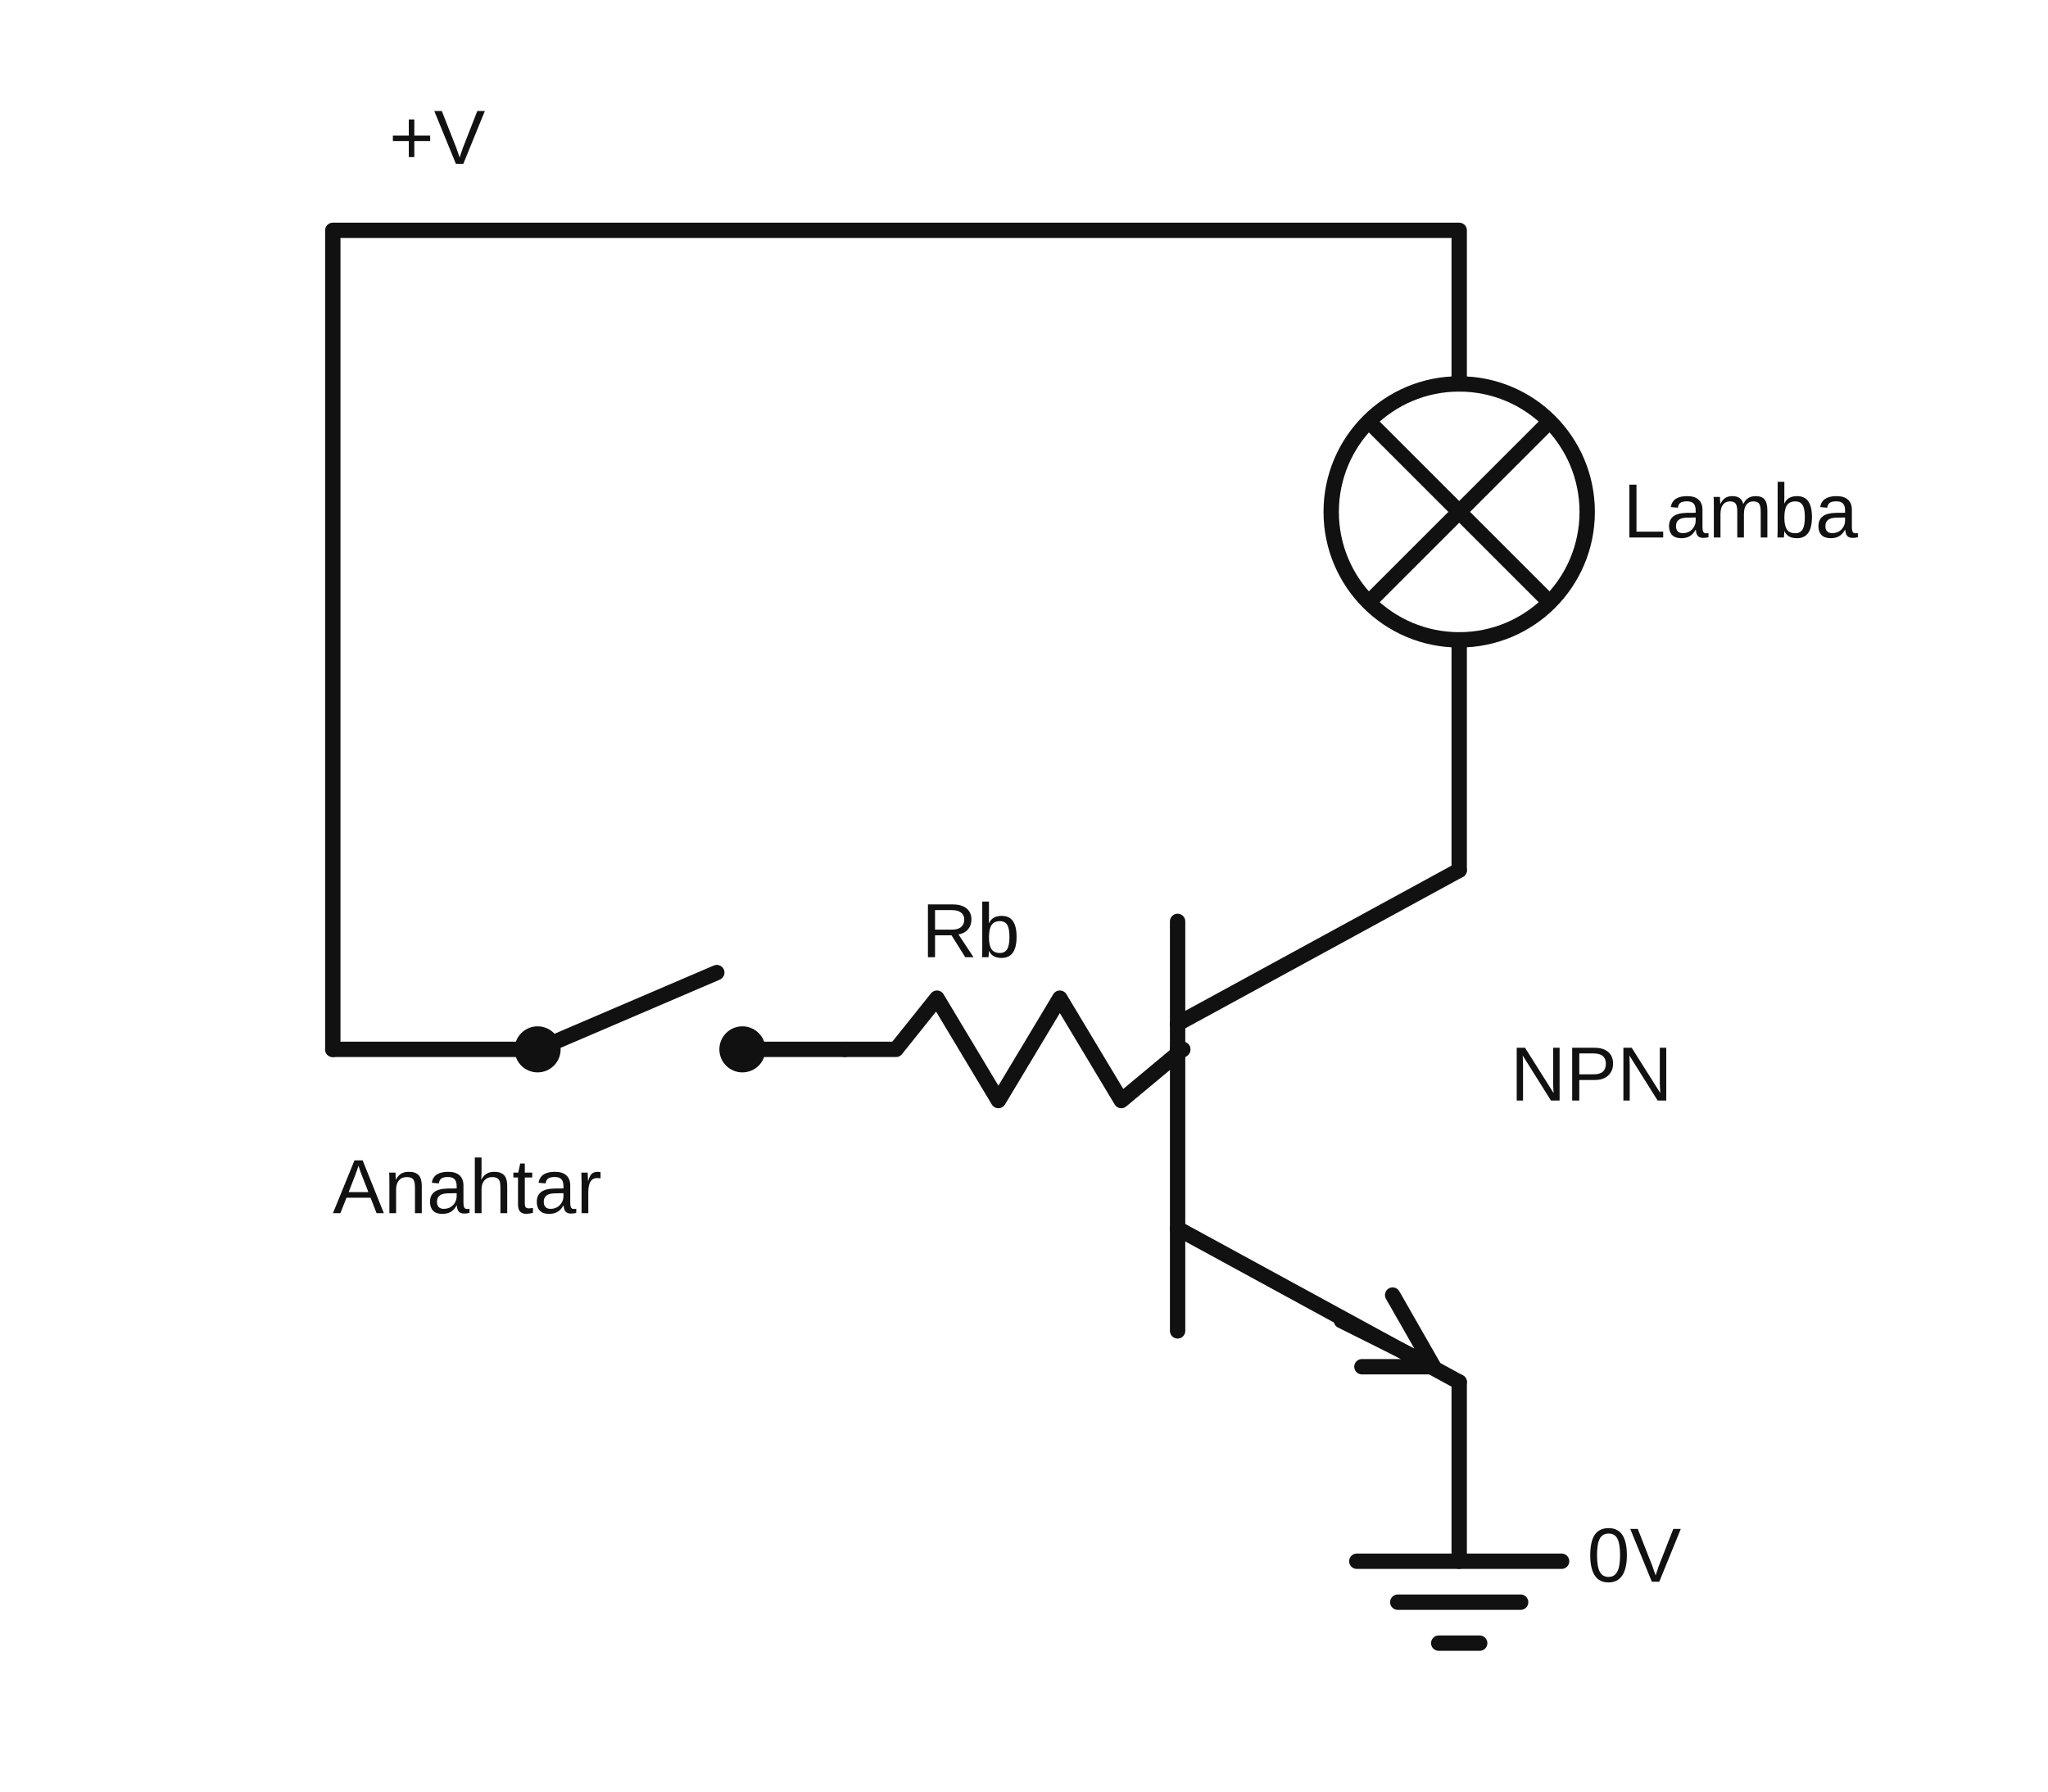
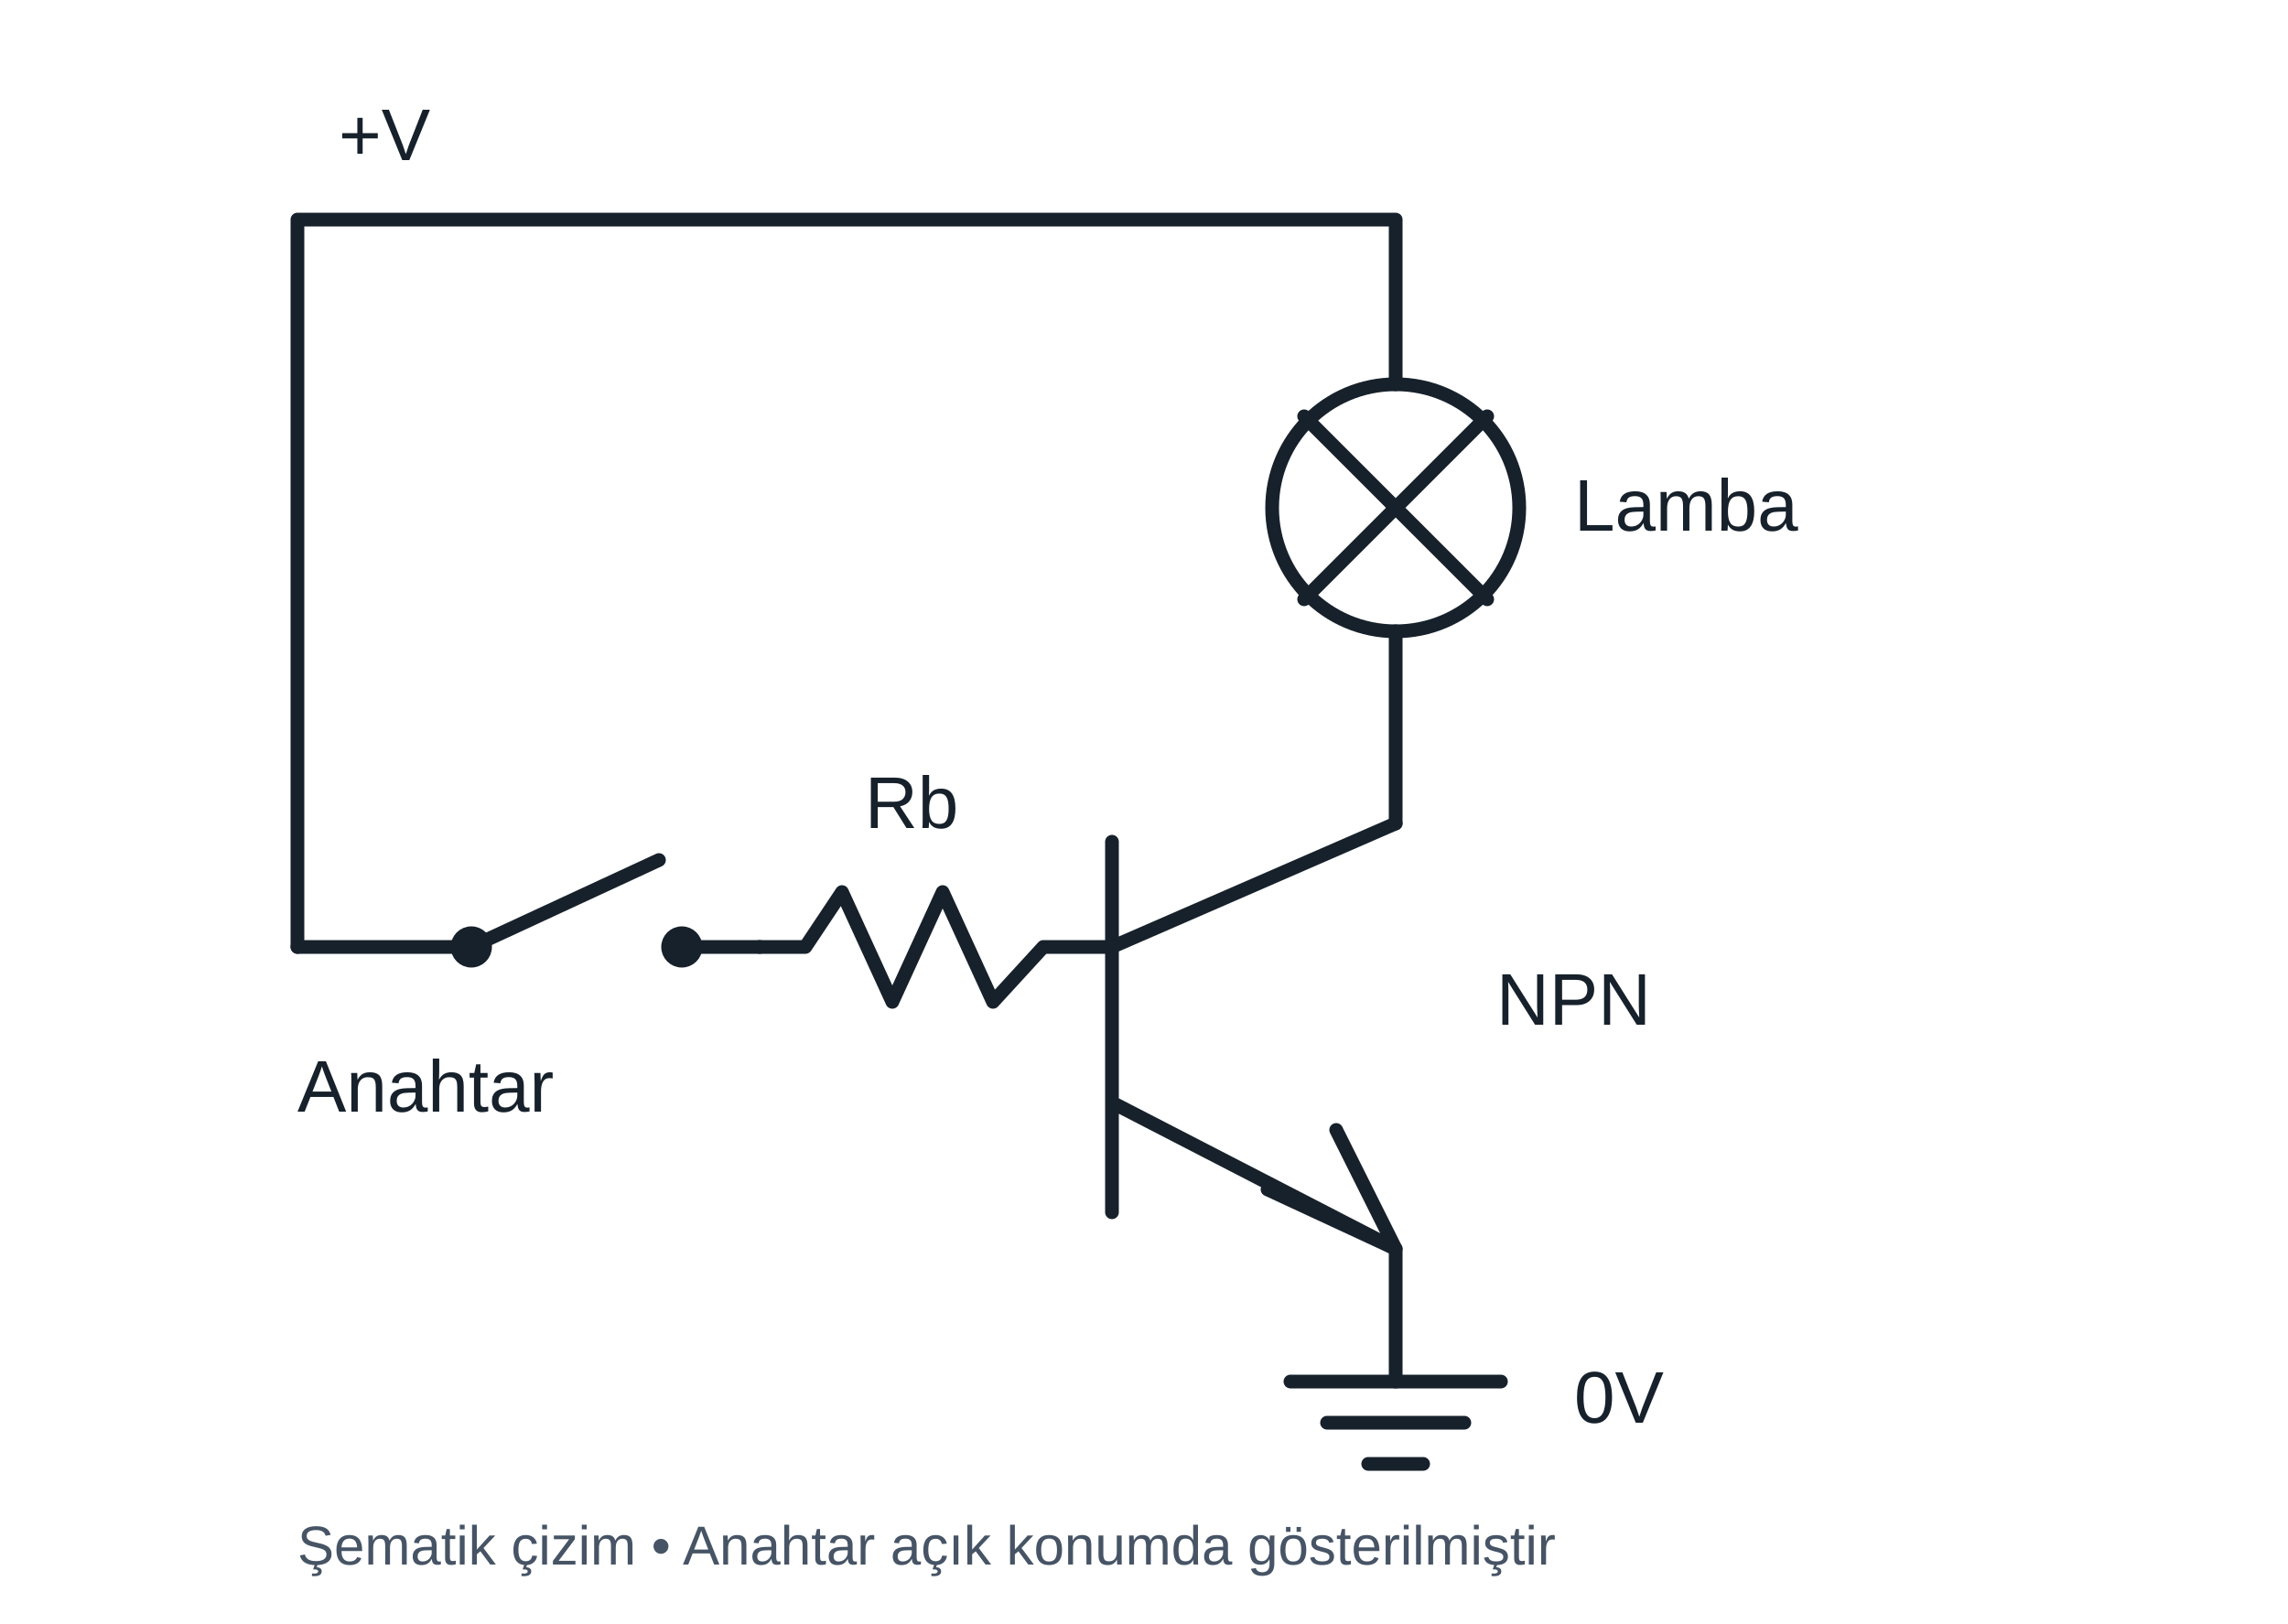
- <svg xmlns="http://www.w3.org/2000/svg" viewBox="0 0 400 350" width="400" height="350">
-   <g fill="none" stroke="#111" stroke-width="3" stroke-linecap="round" stroke-linejoin="round">
-     <path d="M65 45 H285 V75 M65 45 V205" />
-     <circle cx="285" cy="100" r="25" />
-     <path d="M268 83 L302 117 M302 83 L268 117" />
-     <path d="M285 125 V170" />
-     <path d="M230 180 V260" />
-     <path d="M230 200 L285 170" />
-     <path d="M230 240 L285 270" />
-     <path d="M262 258 L280 267 L272 253 M280 267 L266 267" />
-     <path d="M285 270 V305" />
-     <path d="M265 305 H305 M273 313 H297 M281 321 H289" />
-     <path d="M65 205 H105 M105 205 L140 190 M145 205 H165" />
-     <circle cx="105" cy="205" r="3" fill="#111" />
-     <circle cx="145" cy="205" r="3" fill="#111" />
-     <path d="M165 205 H175 L183 195 L195 215 L207 195 L219 215 L231 205" />
-     <path d="M231 205 H230" />
+ <svg xmlns="http://www.w3.org/2000/svg" viewBox="0 0 500 355" width="500" height="355" role="img" aria-labelledby="title desc">
+   <g fill="none" stroke="#17212b" stroke-width="3" stroke-linecap="round" stroke-linejoin="round">
+     <path d="M65 48 H305 V84 M65 48 V207" />
+     <circle cx="305" cy="111" r="27" />
+     <path d="M285 91 L325 131 M325 91 L285 131 M305 138 V180" />
+     <path d="M243 184 V265 M243 207 L305 180 M243 241 L305 273 V302" />
+     <path d="M277 260 L305 273 L292 247" />
+     <path d="M282 302 H328 M290 311 H320 M299 320 H311" />
+     <path d="M65 207 H101 M103 207 L144 188 M149 207 H166" />
+     <circle cx="103" cy="207" r="3" fill="#17212b" />
+     <circle cx="149" cy="207" r="3" fill="#17212b" />
+     <path d="M166 207 H176 L184 195 L195 219 L206 195 L217 219 L228 207 H243" />
  </g>
-   <g font-family="Arial,sans-serif" font-size="15" fill="#111">
-     <text x="76" y="32">+V</text>
-     <text x="317" y="105">Lamba</text>
-     <text x="295" y="215">NPN</text>
-     <text x="180" y="187">Rb</text>
-     <text x="65" y="237">Anahtar</text>
-     <text x="310" y="309">0V</text>
+   <g fill="#17212b" font-family="Arial, sans-serif" font-size="16">
+     <text x="74" y="35">+V</text>
+     <text x="344" y="116">Lamba</text>
+     <text x="327" y="224">NPN</text>
+     <text x="189" y="181">Rb</text>
+     <text x="65" y="243">Anahtar</text>
+     <text x="344" y="311">0V</text>
+   </g>
+   <g fill="#465465" font-family="Arial, sans-serif" font-size="12">
+     <text x="65" y="342">Şematik çizim • Anahtar açık konumda gösterilmiştir</text>
  </g>
</svg>
